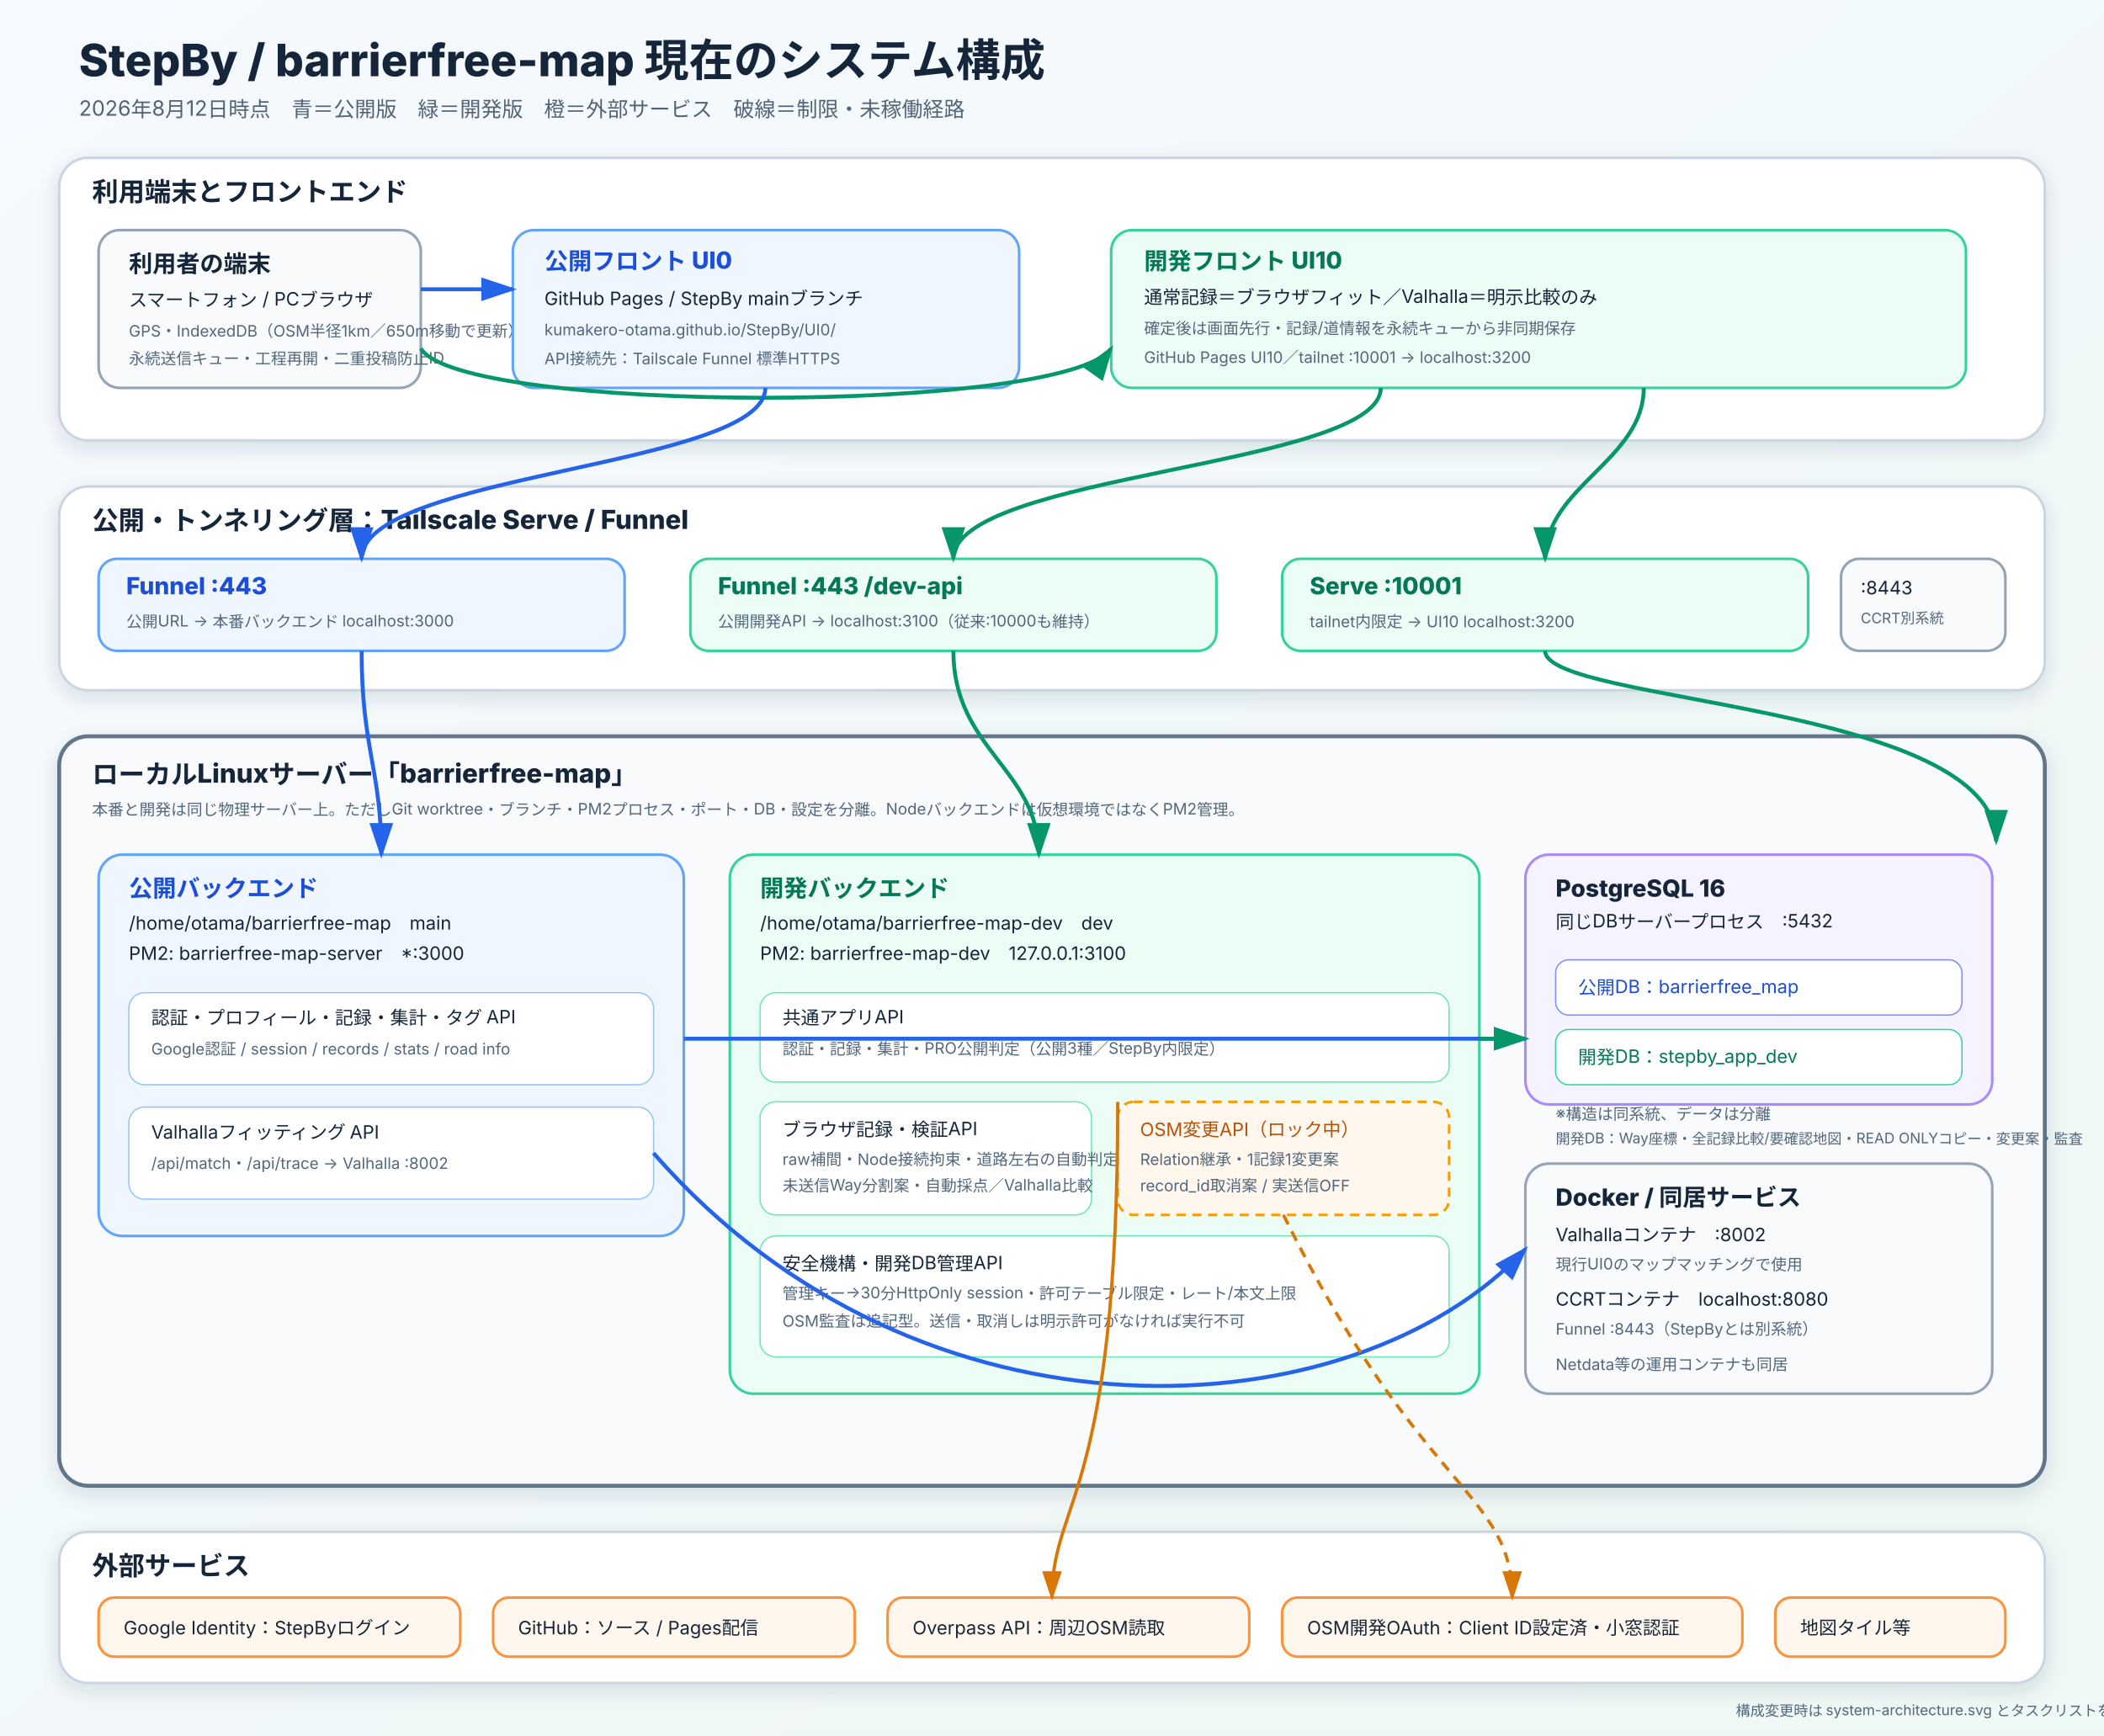
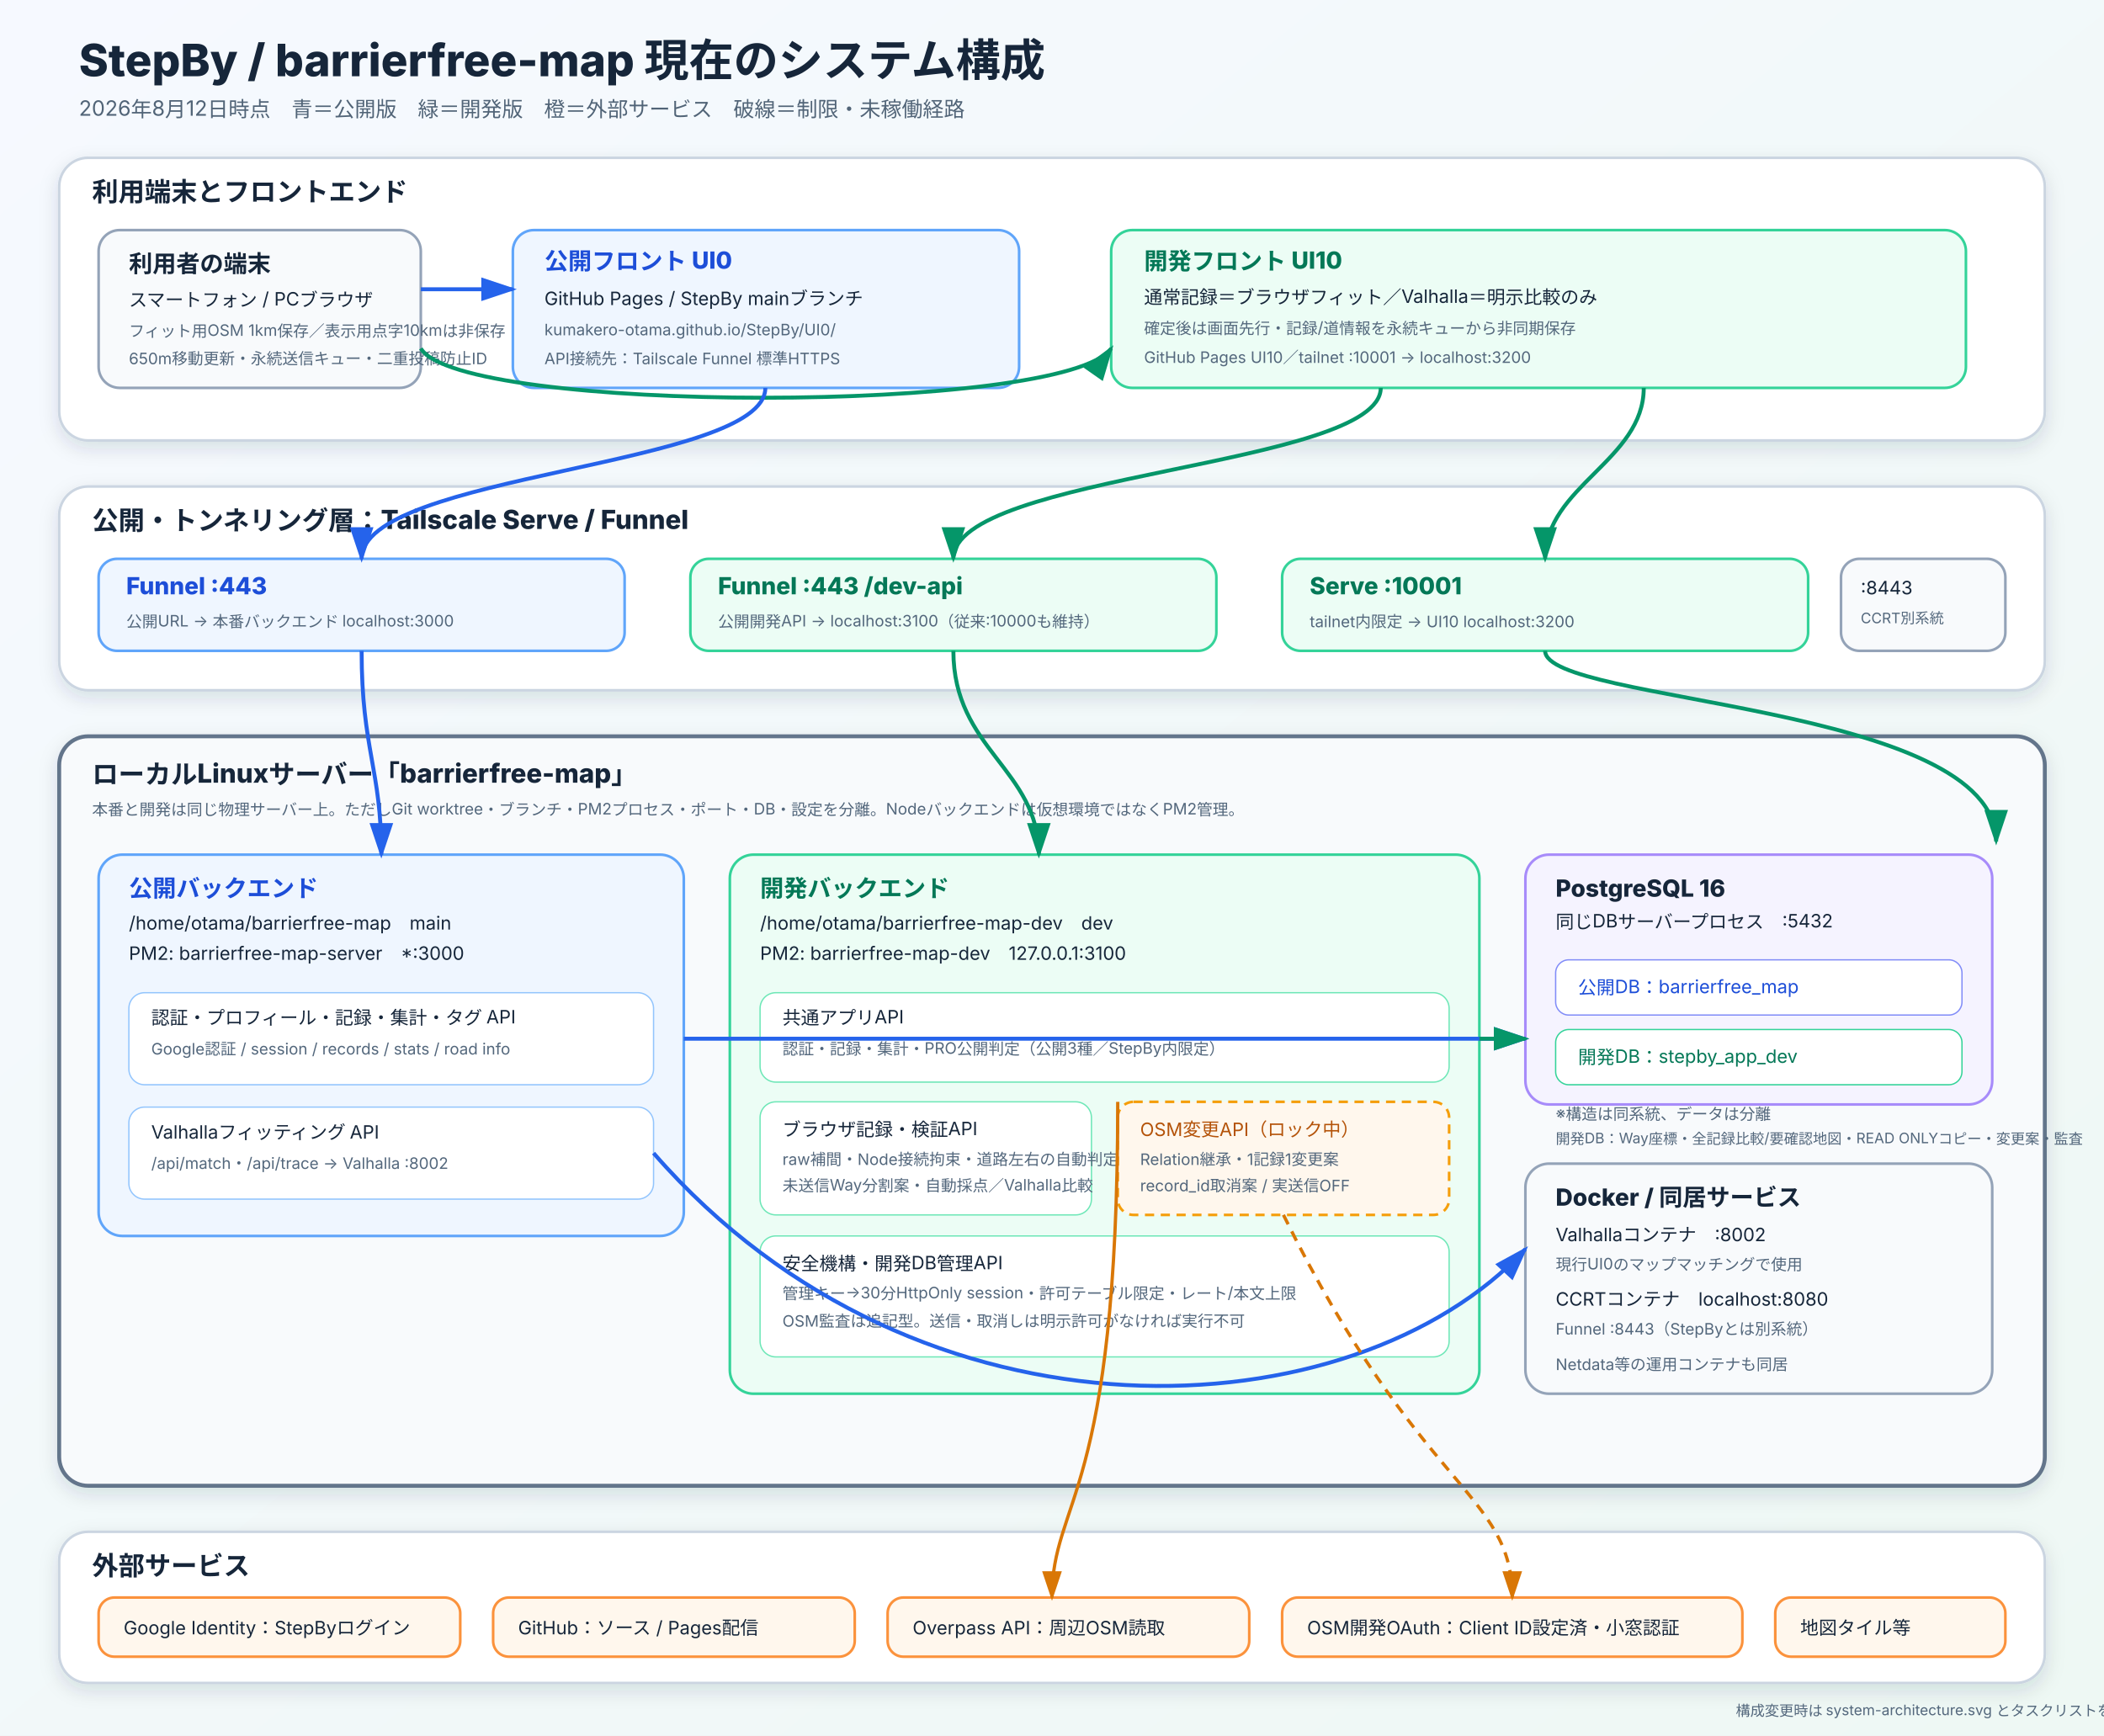
<svg xmlns="http://www.w3.org/2000/svg" width="1600" height="1320" viewBox="0 0 1600 1320" role="img" aria-labelledby="title desc">
  <defs>
    <linearGradient id="bg" x1="0" y1="0" x2="1" y2="1">
      <stop stop-color="#f6f9ff" />
      <stop offset="1" stop-color="#eef8f4" />
    </linearGradient>
    <filter id="shadow" x="-20%" y="-20%" width="140%" height="140%">
      <feDropShadow dx="0" dy="5" stdDeviation="7" flood-color="#19324d" flood-opacity=".13" />
    </filter>
    <marker id="arrowBlue" markerWidth="10" markerHeight="10" refX="8" refY="3" orient="auto">
      <path d="M0,0 L0,6 L9,3 z" fill="#2563eb" />
    </marker>
    <marker id="arrowGreen" markerWidth="10" markerHeight="10" refX="8" refY="3" orient="auto">
      <path d="M0,0 L0,6 L9,3 z" fill="#059669" />
    </marker>
    <marker id="arrowOrange" markerWidth="10" markerHeight="10" refX="8" refY="3" orient="auto">
      <path d="M0,0 L0,6 L9,3 z" fill="#d97706" />
    </marker>
    <marker id="arrowGray" markerWidth="10" markerHeight="10" refX="8" refY="3" orient="auto">
      <path d="M0,0 L0,6 L9,3 z" fill="#64748b" />
    </marker>
    <style>
      text{font-family:-apple-system,BlinkMacSystemFont,"Segoe UI","Noto Sans JP",sans-serif;fill:#16263a}
      .title{font-size:34px;font-weight:800}.subtitle{font-size:16px;fill:#516477}.section{font-size:20px;font-weight:800}.boxTitle{font-size:18px;font-weight:800}.body{font-size:14px}.small{font-size:12px;fill:#53677c}.tiny{font-size:11px;fill:#53677c}.white{fill:#fff}.prodText{fill:#1d4ed8}.devText{fill:#047857}.warnText{fill:#b45309}.muted{fill:#64748b}
      .outer{fill:#fff;stroke:#cbd5e1;stroke-width:2}.prod{fill:#eff6ff;stroke:#60a5fa;stroke-width:2}.dev{fill:#ecfdf5;stroke:#34d399;stroke-width:2}.db{fill:#f5f3ff;stroke:#a78bfa;stroke-width:2}.external{fill:#fff7ed;stroke:#fb923c;stroke-width:2}.infra{fill:#f8fafc;stroke:#94a3b8;stroke-width:2}.locked{fill:#fff7ed;stroke:#f59e0b;stroke-width:2;stroke-dasharray:7 5}.lineProd{fill:none;stroke:#2563eb;stroke-width:3;marker-end:url(#arrowBlue)}.lineDev{fill:none;stroke:#059669;stroke-width:3;marker-end:url(#arrowGreen)}.lineExt{fill:none;stroke:#d97706;stroke-width:2.5;marker-end:url(#arrowOrange)}.lineGray{fill:none;stroke:#64748b;stroke-width:2.5;marker-end:url(#arrowGray)}.dash{stroke-dasharray:8 6}.pill{rx:12;ry:12}
    </style>
  </defs>
  <rect width="1600" height="1320" fill="url(#bg)" />
  <text x="60" y="58" class="title">StepBy / barrierfree-map 現在のシステム構成</text>
  <text x="60" y="88" class="subtitle">2026年8月12日時点　青＝公開版　緑＝開発版　橙＝外部サービス　破線＝制限・未稼働経路</text>
  <rect x="45" y="120" width="1510" height="215" rx="22" class="outer" filter="url(#shadow)" />
  <text x="70" y="153" class="section">利用端末とフロントエンド</text>
  <rect x="75" y="175" width="245" height="120" rx="16" class="infra" />
  <text x="98" y="207" class="boxTitle">利用者の端末</text>
  <text x="98" y="233" class="body">スマートフォン / PCブラウザ</text>
-   <text x="98" y="256" class="small">GPS・IndexedDB（OSM半径1km／650m移動で更新）</text>
-   <text x="98" y="277" class="small">永続送信キュー・工程再開・二重投稿防止ID</text>
+   <text x="98" y="256" class="small">フィット用OSM 1km保存／表示用点字10kmは非保存</text>
+   <text x="98" y="277" class="small">650m移動更新・永続送信キュー・二重投稿防止ID</text>
  <rect x="390" y="175" width="385" height="120" rx="16" class="prod" />
  <text x="414" y="205" class="boxTitle prodText">公開フロント UI0</text>
  <text x="414" y="232" class="body">GitHub Pages / StepBy mainブランチ</text>
  <text x="414" y="255" class="small">kumakero-otama.github.io/StepBy/UI0/</text>
  <text x="414" y="277" class="small">API接続先：Tailscale Funnel 標準HTTPS</text>
  <rect x="845" y="175" width="650" height="120" rx="16" class="dev" />
  <text x="870" y="205" class="boxTitle devText">開発フロント UI10</text>
  <text x="870" y="231" class="body">通常記録＝ブラウザフィット／Valhalla＝明示比較のみ</text>
  <text x="870" y="254" class="small">確定後は画面先行・記録/道情報を永続キューから非同期保存</text>
  <text x="870" y="276" class="small">GitHub Pages UI10／tailnet :10001 → localhost:3200</text>
  <path d="M320 220 H390" class="lineProd" />
  <path d="M320 265 C350 315 810 315 845 265" class="lineDev" />
  <rect x="45" y="370" width="1510" height="155" rx="22" class="outer" filter="url(#shadow)" />
  <text x="70" y="403" class="section">公開・トンネリング層：Tailscale Serve / Funnel</text>
  <rect x="75" y="425" width="400" height="70" rx="14" class="prod" />
  <text x="96" y="452" class="boxTitle prodText">Funnel :443</text>
  <text x="96" y="477" class="small">公開URL → 本番バックエンド localhost:3000</text>
  <rect x="525" y="425" width="400" height="70" rx="14" class="dev" />
  <text x="546" y="452" class="boxTitle devText">Funnel :443 /dev-api</text>
  <text x="546" y="477" class="small">公開開発API → localhost:3100（従来:10000も維持）</text>
  <rect x="975" y="425" width="400" height="70" rx="14" class="dev" />
  <text x="996" y="452" class="boxTitle devText">Serve :10001</text>
  <text x="996" y="477" class="small">tailnet内限定 → UI10 localhost:3200</text>
  <rect x="1400" y="425" width="125" height="70" rx="14" class="infra" />
  <text x="1415" y="452" class="body">:8443</text>
  <text x="1415" y="474" class="tiny">CCRT別系統</text>
  <rect x="45" y="560" width="1510" height="570" rx="22" fill="#f8fafc" stroke="#64748b" stroke-width="3" filter="url(#shadow)" />
  <text x="70" y="596" class="section">ローカルLinuxサーバー「barrierfree-map」</text>
  <text x="70" y="620" class="small">本番と開発は同じ物理サーバー上。ただしGit worktree・ブランチ・PM2プロセス・ポート・DB・設定を分離。Nodeバックエンドは仮想環境ではなくPM2管理。</text>
  <rect x="75" y="650" width="445" height="290" rx="18" class="prod" />
  <text x="98" y="682" class="boxTitle prodText">公開バックエンド</text>
  <text x="98" y="707" class="body">/home/otama/barrierfree-map　main</text>
  <text x="98" y="730" class="body">PM2: barrierfree-map-server　*:3000</text>
  <rect x="98" y="755" width="399" height="70" rx="12" fill="#fff" stroke="#93c5fd" />
  <text x="115" y="779" class="body">認証・プロフィール・記録・集計・タグ API</text>
  <text x="115" y="802" class="small">Google認証 / session / records / stats / road info</text>
  <rect x="98" y="842" width="399" height="70" rx="12" fill="#fff" stroke="#93c5fd" />
  <text x="115" y="866" class="body">Valhallaフィッティング API</text>
  <text x="115" y="889" class="small">/api/match・/api/trace → Valhalla :8002</text>
  <rect x="555" y="650" width="570" height="410" rx="18" class="dev" />
  <text x="578" y="682" class="boxTitle devText">開発バックエンド</text>
  <text x="578" y="707" class="body">/home/otama/barrierfree-map-dev　dev</text>
  <text x="578" y="730" class="body">PM2: barrierfree-map-dev　127.0.0.1:3100</text>
  <rect x="578" y="755" width="524" height="68" rx="12" fill="#fff" stroke="#6ee7b7" />
  <text x="595" y="779" class="body">共通アプリAPI</text>
  <text x="595" y="802" class="small">認証・記録・集計・PRO公開判定（公開3種／StepBy内限定）</text>
  <rect x="578" y="838" width="252" height="86" rx="12" fill="#fff" stroke="#6ee7b7" />
  <text x="595" y="864" class="body">ブラウザ記録・検証API</text>
  <text x="595" y="886" class="small">raw補間・Node接続拘束・道路左右の自動判定</text>
  <text x="595" y="906" class="small">未送信Way分割案・自動採点／Valhalla比較</text>
  <rect x="850" y="838" width="252" height="86" rx="12" class="locked" />
  <text x="867" y="864" class="body warnText">OSM変更API（ロック中）</text>
  <text x="867" y="886" class="small">Relation継承・1記録1変更案</text>
  <text x="867" y="906" class="small">record_id取消案 / 実送信OFF</text>
  <rect x="578" y="940" width="524" height="92" rx="12" fill="#fff" stroke="#6ee7b7" />
  <text x="595" y="966" class="body">安全機構・開発DB管理API</text>
  <text x="595" y="988" class="small">管理キー→30分HttpOnly session・許可テーブル限定・レート/本文上限</text>
  <text x="595" y="1009" class="small">OSM監査は追記型。送信・取消しは明示許可がなければ実行不可</text>
  <rect x="1160" y="650" width="355" height="190" rx="18" class="db" />
  <text x="1183" y="682" class="boxTitle">PostgreSQL 16</text>
  <text x="1183" y="706" class="body">同じDBサーバープロセス　:5432</text>
  <rect x="1183" y="730" width="309" height="42" rx="10" fill="#fff" stroke="#818cf8" />
  <text x="1200" y="756" class="body prodText">公開DB：barrierfree_map</text>
  <rect x="1183" y="783" width="309" height="42" rx="10" fill="#fff" stroke="#34d399" />
  <text x="1200" y="809" class="body devText">開発DB：stepby_app_dev</text>
  <text x="1183" y="851" class="small">※構造は同系統、データは分離</text>
  <text x="1183" y="870" class="tiny">開発DB：Way座標・全記録比較/要確認地図・READ ONLYコピー・変更案・監査</text>
  <rect x="1160" y="885" width="355" height="175" rx="18" class="infra" />
  <text x="1183" y="917" class="boxTitle">Docker / 同居サービス</text>
  <text x="1183" y="944" class="body">Valhallaコンテナ　:8002</text>
  <text x="1183" y="966" class="small">現行UI0のマップマッチングで使用</text>
  <text x="1183" y="993" class="body">CCRTコンテナ　localhost:8080</text>
  <text x="1183" y="1015" class="small">Funnel :8443（StepByとは別系統）</text>
  <text x="1183" y="1042" class="small">Netdata等の運用コンテナも同居</text>
  <path d="M520 790 H1160" class="lineProd" />
  <path d="M1125 790 H1160" class="lineDev" />
  <path d="M497 877 C700 1110 1030 1090 1160 950" class="lineProd" />
  <rect x="45" y="1165" width="1510" height="115" rx="22" class="outer" filter="url(#shadow)" />
  <text x="70" y="1198" class="section">外部サービス</text>
  <rect x="75" y="1215" width="275" height="45" rx="12" class="external" />
  <text x="94" y="1243" class="body">Google Identity：StepByログイン</text>
  <rect x="375" y="1215" width="275" height="45" rx="12" class="external" />
  <text x="394" y="1243" class="body">GitHub：ソース / Pages配信</text>
  <rect x="675" y="1215" width="275" height="45" rx="12" class="external" />
  <text x="694" y="1243" class="body">Overpass API：周辺OSM読取</text>
  <rect x="975" y="1215" width="350" height="45" rx="12" class="external" />
  <text x="994" y="1243" class="body">OSM開発OAuth：Client ID設定済・小窓認証</text>
  <rect x="1350" y="1215" width="175" height="45" rx="12" class="external" />
  <text x="1369" y="1243" class="body">地図タイル等</text>
  <path d="M850 838 C850 1140 800 1140 800 1215" class="lineExt" />
  <path d="M976 924 C1080 1135 1150 1135 1150 1215" class="lineExt dash" />
  <path d="M582 295 C582 355 275 360 275 425" class="lineProd" />
  <path d="M1050 295 C1050 355 725 360 725 425" class="lineDev" />
  <path d="M1250 295 C1250 350 1175 370 1175 425" class="lineDev" />
  <path d="M275 495 C275 570 290 585 290 650" class="lineProd" />
  <path d="M725 495 C725 570 790 585 790 650" class="lineDev" />
  <path d="M1175 495 C1175 535 1518 535 1518 640" class="lineDev" />
  <text x="1320" y="1305" class="tiny">構成変更時は system-architecture.svg とタスクリストを同時更新する</text>
</svg>
